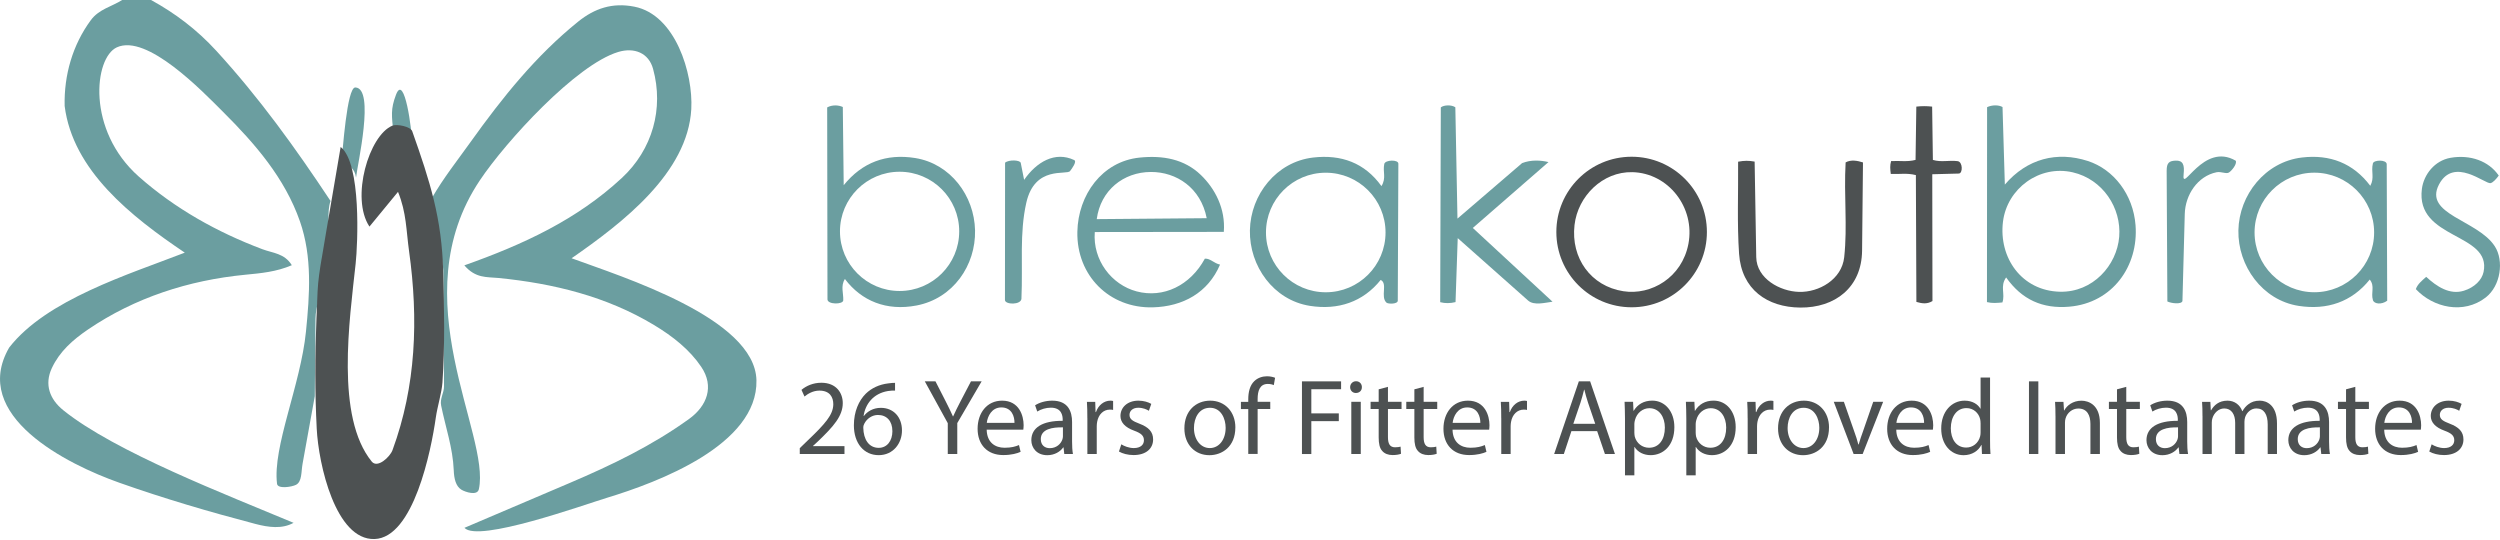
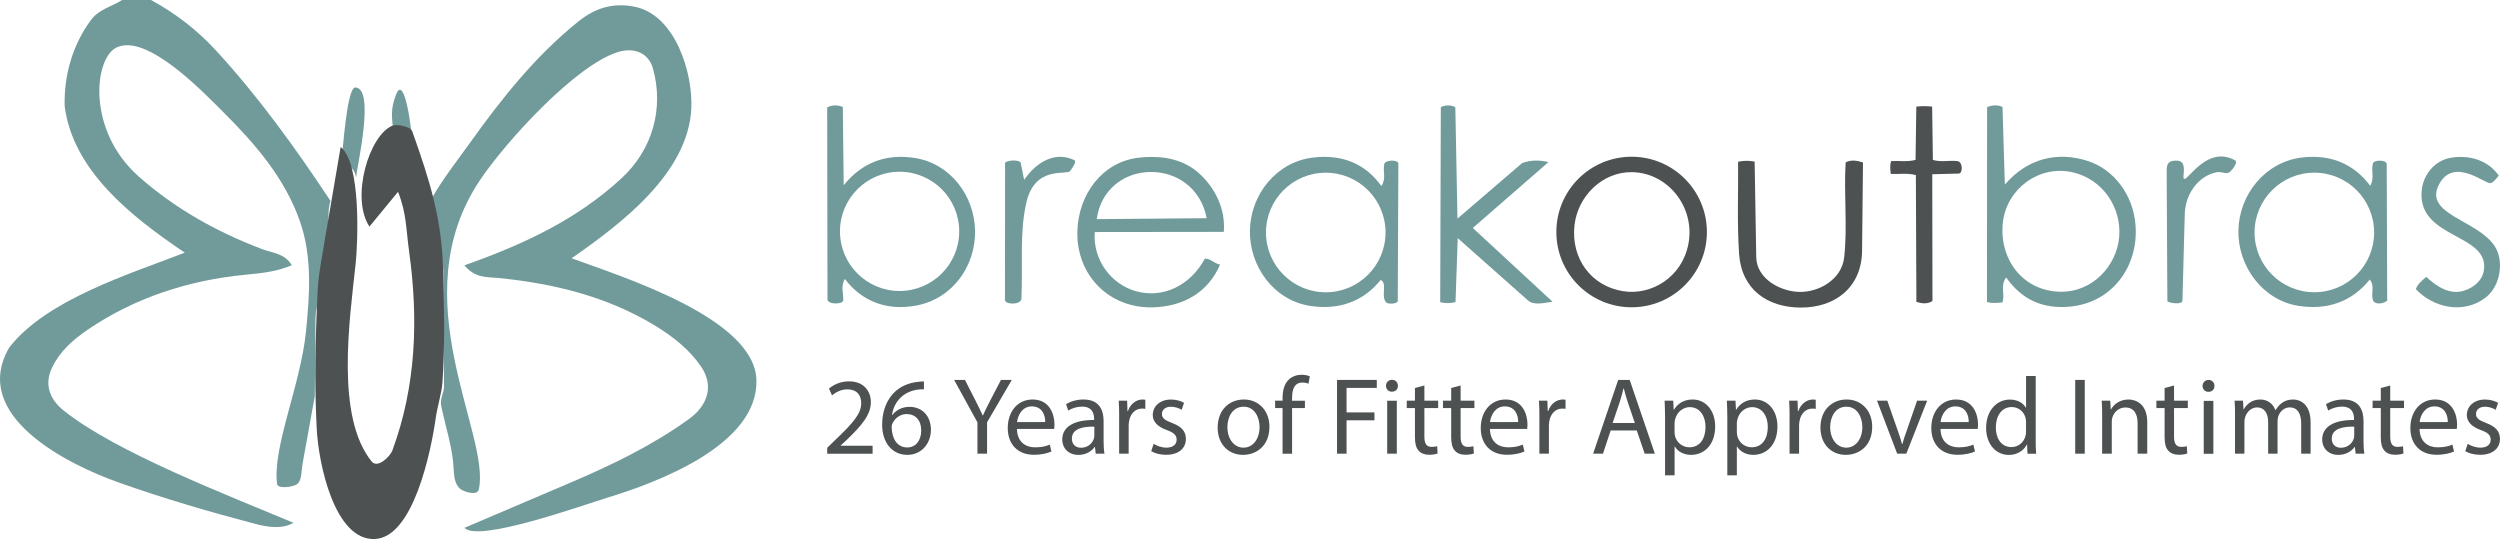
- <svg xmlns="http://www.w3.org/2000/svg" id="Layer_2" data-name="Layer 2" viewBox="0 0 776.16 167.36">
-   <defs>
-     <style>
-       .cls-1 {
-         fill: #6b9ea0;
-       }
- 
-       .cls-2 {
-         fill: #4D5152;
-       }
-     </style>
-   </defs>
-   <g id="Layer_1-2" data-name="Layer 1">
+ <svg xmlns="http://www.w3.org/2000/svg" viewBox="0 0 776.16 167.36" role="img" aria-label="Breakout Bras">
+   <g id="bb-logo">
    <g>
      <g>
-         <path class="cls-2" fill="#4D5152" d="M529.93,72.03c0,12.91-10.46,23.37-23.37,23.37s-23.37-10.46-23.37-23.37,10.46-23.37,23.37-23.37,23.37,10.46,23.37,23.37ZM524.19,75.73c2.15-11.27-6.2-22.02-17.41-22.28-9.27-.21-16.93,7.48-17.95,16.41-1.18,10.31,5.11,18.98,15.13,20.55,8.71,1.37,18.25-4.28,20.23-14.69Z" />
-         <path class="cls-2" fill="#4D5152" d="M572.99,50.43c1.64-.93,3.66-.56,5.4,0l-.28,27.4c-.12,11.43-8.41,17.76-19.22,17.66-10.2-.1-18.21-5.6-18.97-16.7-.64-9.35-.22-19.01-.3-28.59,2-.37,3.31-.35,5.13-.03l.5,29.66c.11,6.67,7.38,10.63,13.27,10.79,6.19.18,13.3-3.85,14.04-10.77,1.05-9.73-.14-18.99.44-29.42Z" />
-         <path class="cls-2" fill="#4D5152" d="M599.95,93.47c-1.71,1.04-3.28.75-4.98.26l-.16-39.37c-2.85-.72-5.09-.23-7.79-.36-.18-1.46-.31-2.61.1-3.99,2.84-.15,4.99.31,7.59-.37l.24-16.54c1.73-.19,3.17-.19,4.91,0l.23,16.55c2.63.79,4.97.04,7.68.38,1.63.21,1.65,3.82.37,3.85l-8.24.22.06,39.36Z" />
+         <path fill="#4D5152" d="M529.93,72.03c0,12.91-10.46,23.37-23.37,23.37s-23.37-10.46-23.37-23.37,10.46-23.37,23.37-23.37,23.37,10.46,23.37,23.37ZM524.19,75.73c2.15-11.27-6.2-22.02-17.41-22.28-9.27-.21-16.93,7.48-17.95,16.41-1.18,10.31,5.11,18.98,15.13,20.55,8.71,1.37,18.25-4.28,20.23-14.69Z" />
+         <path fill="#4D5152" d="M572.99,50.43c1.64-.93,3.66-.56,5.4,0l-.28,27.4c-.12,11.43-8.41,17.76-19.22,17.66-10.2-.1-18.21-5.6-18.97-16.7-.64-9.35-.22-19.01-.3-28.59,2-.37,3.31-.35,5.13-.03l.5,29.66c.11,6.67,7.38,10.63,13.27,10.79,6.19.18,13.3-3.85,14.04-10.77,1.05-9.73-.14-18.99.44-29.42Z" />
+         <path fill="#4D5152" d="M599.95,93.47c-1.71,1.04-3.28.75-4.98.26l-.16-39.37c-2.85-.72-5.09-.23-7.79-.36-.18-1.46-.31-2.61.1-3.99,2.84-.15,4.99.31,7.59-.37l.24-16.54c1.73-.19,3.17-.19,4.91,0l.23,16.55c2.63.79,4.97.04,7.68.38,1.63.21,1.65,3.82.37,3.85l-8.24.22.06,39.36Z" />
      </g>
      <g>
-         <path class="cls-1" d="M284.52,94.85c-9.29,1.78-17.05-1.4-22.21-8.23-1.4,2.2-.4,4.46-.51,6.63-.07,1.32-4.89,1.34-4.9-.31l-.09-59.59c1.55-.86,3.53-.75,4.85-.13l.28,24.28c5.74-7.11,13.23-9.87,22.18-8.44,10.96,1.75,18.37,11.7,18.6,22.48s-6.74,21.12-18.19,23.31ZM297.8,71.83c0-10.22-8.29-18.51-18.51-18.51s-18.51,8.29-18.51,18.51,8.29,18.51,18.51,18.51,18.51-8.29,18.51-18.51Z" />
-         <path class="cls-1" d="M374.07,80.3c1.63-.12,2.83,1.45,4.71,1.85-3.71,8.71-11.51,13.03-20.9,13.27-13.45.33-23.67-9.86-23.4-23.45.23-11.46,7.66-21.84,19.29-23.04,7.28-.75,13.93.45,19.07,5.41,4.35,4.2,7.68,10.41,7.11,17.65l-40.06.05c-.68,8.73,5.21,16.37,13,18.43,8.27,2.19,16.64-1.81,21.17-10.16ZM374.64,67.74c-1.84-9.44-9.39-14.38-17.34-14.35-8.52.03-15.62,5.71-16.8,14.64l34.14-.29Z" />
-         <path class="cls-1" d="M433.97,93.3c0,1.2-3.05,1.1-3.52.66-1.97-1.85.48-5.95-1.8-7.05-5.49,6.85-13.22,9.43-21.97,8.05-11.33-1.79-18.83-12.37-18.63-23.44.2-11.14,8.27-21.29,19.62-22.61,8.7-1.01,16,1.61,21.22,8.87,1.58-2.55.35-4.37.88-6.88.27-1.29,4.38-1.44,4.37-.07l-.18,42.48ZM430.16,72.18c0-10.25-8.31-18.56-18.56-18.56s-18.56,8.31-18.56,18.56,8.31,18.56,18.56,18.56,18.56-8.31,18.56-18.56Z" />
-         <path class="cls-1" d="M457.26,70.78l24.74,22.89c-2.38.32-5.77,1.24-7.57-.35l-21.86-19.39-.68,19.86c-1.68.41-3.2.42-4.76.03l.19-60.48c1.01-.8,3.37-.84,4.51-.03l.66,34.56,20.06-17.23c2.79-1.09,5.81-.9,8.2-.32l-23.48,20.44Z" />
-         <path class="cls-1" d="M317.13,92.69c-.09,2.06-5.13,1.93-5.13.44l.04-42.62c1.16-1,4.68-.86,4.87.08l1.04,5.25c3.85-5.56,9.58-8.95,15.53-6.16.96.45-.68,2.65-1.26,3.42-1.03,1.39-10.95-1.87-13.59,9.85-2.15,9.53-1.04,19.07-1.51,29.74Z" />
+         <path fill="#719B9A" d="M284.52,94.85c-9.29,1.78-17.05-1.4-22.21-8.23-1.4,2.2-.4,4.46-.51,6.63-.07,1.32-4.89,1.34-4.9-.31l-.09-59.59c1.55-.86,3.53-.75,4.85-.13l.28,24.28c5.74-7.11,13.23-9.87,22.18-8.44,10.96,1.75,18.37,11.7,18.6,22.48s-6.74,21.12-18.19,23.31ZM297.8,71.83c0-10.22-8.29-18.51-18.51-18.51s-18.51,8.29-18.51,18.51,8.29,18.51,18.51,18.51,18.51-8.29,18.51-18.51Z" />
+         <path fill="#719B9A" d="M374.07,80.3c1.63-.12,2.83,1.45,4.71,1.85-3.71,8.71-11.51,13.03-20.9,13.27-13.45.33-23.67-9.86-23.4-23.45.23-11.46,7.66-21.84,19.29-23.04,7.28-.75,13.93.45,19.07,5.41,4.35,4.2,7.68,10.41,7.11,17.65l-40.06.05c-.68,8.73,5.21,16.37,13,18.43,8.27,2.19,16.64-1.81,21.17-10.16ZM374.64,67.74c-1.84-9.44-9.39-14.38-17.34-14.35-8.52.03-15.62,5.71-16.8,14.64l34.14-.29Z" />
+         <path fill="#719B9A" d="M433.97,93.3c0,1.2-3.05,1.1-3.52.66-1.97-1.85.48-5.95-1.8-7.05-5.49,6.85-13.22,9.43-21.97,8.05-11.33-1.79-18.83-12.37-18.63-23.44.2-11.14,8.27-21.29,19.62-22.61,8.7-1.01,16,1.61,21.22,8.87,1.58-2.55.35-4.37.88-6.88.27-1.29,4.38-1.44,4.37-.07l-.18,42.48ZM430.16,72.18c0-10.25-8.31-18.56-18.56-18.56s-18.56,8.31-18.56,18.56,8.31,18.56,18.56,18.56,18.56-8.31,18.56-18.56Z" />
+         <path fill="#719B9A" d="M457.26,70.78l24.74,22.89c-2.38.32-5.77,1.24-7.57-.35l-21.86-19.39-.68,19.86c-1.68.41-3.2.42-4.76.03l.19-60.48c1.01-.8,3.37-.84,4.51-.03l.66,34.56,20.06-17.23c2.79-1.09,5.81-.9,8.2-.32l-23.48,20.44Z" />
+         <path fill="#719B9A" d="M317.13,92.69c-.09,2.06-5.13,1.93-5.13.44l.04-42.62c1.16-1,4.68-.86,4.87.08l1.04,5.25c3.85-5.56,9.58-8.95,15.53-6.16.96.45-.68,2.65-1.26,3.42-1.03,1.39-10.95-1.87-13.59,9.85-2.15,9.53-1.04,19.07-1.51,29.74Z" />
      </g>
      <g>
-         <path class="cls-1" d="M642.49,95.21c-8.35.73-14.78-2.17-19.66-9.08-1.98,2.82-.22,5.08-1.16,7.77-1.77.15-3.1.3-4.79-.11l.04-60.52c1.51-.72,3.58-.74,4.79-.04l.72,24.08c6.93-8.09,16.23-10.41,25.76-7.33,8.05,2.6,14.1,10.43,14.82,19.96.96,12.66-7.14,24.1-20.53,25.27ZM639.56,90.57c10.17.23,17.66-8.17,18.38-17.08s-5.1-17.84-14.43-19.99c-10.35-2.39-20.4,5.03-21.66,15.35-1.36,11.18,5.82,21.45,17.7,21.72Z" />
-         <path class="cls-1" d="M741.14,93.36c-1.75,1.3-4.06,1.04-4.43-.18-.71-2.33.69-4.3-.99-6.39-5.58,6.97-13.26,9.54-22.05,8.18-11.28-1.74-18.94-12.41-18.73-23.44s8.33-21.28,19.73-22.63c8.68-1.03,15.93,1.76,21.22,8.79,1.38-2.53.17-4.34.81-6.96.28-1.14,4.28-1.23,4.29.26l.15,42.36ZM737.08,72.17c0-10.25-8.31-18.56-18.56-18.56s-18.56,8.31-18.56,18.56,8.31,18.56,18.56,18.56,18.56-8.31,18.56-18.56Z" />
-         <path class="cls-1" d="M771.74,92.35c-6.9,5.34-16.3,3.19-21.71-2.59.55-1.53,1.74-2.5,3.22-3.81,3.22,2.97,7.26,5.69,11.7,4.31,3.31-1.03,5.59-3.34,6.11-5.83,2.56-12.26-21.2-9.95-19.15-25.79.57-4.41,3.92-8.78,8.91-9.65,6.09-1.05,11.84.97,14.95,5.52-.8,1.11-1.8,2.18-2.54,2.35-1.64.38-11.38-8.32-15.99.38-4.96,9.37,11.99,11,17.31,19.23,2.89,4.47,1.84,12.27-2.81,15.87Z" />
-         <path class="cls-1" d="M677.57,93.47c-.32,1.11-3.53.7-4.68.12l-.22-40.56c-.01-2.56.84-3.06,2.73-3.16,2.4-.13,2.84,1.39,2.54,4.17-.71,6.43,6.05-10.1,16.18-4.14.47,1.09-1.36,3.2-2.12,3.66-.87.53-2.4-.38-3.85-.08-5.88,1.22-9.71,7-9.86,12.97l-.72,27.02Z" />
+         <path fill="#719B9A" d="M642.49,95.21c-8.35.73-14.78-2.17-19.66-9.08-1.98,2.82-.22,5.08-1.16,7.77-1.77.15-3.1.3-4.79-.11l.04-60.52c1.51-.72,3.58-.74,4.79-.04l.72,24.08c6.93-8.09,16.23-10.41,25.76-7.33,8.05,2.6,14.1,10.43,14.82,19.96.96,12.66-7.14,24.1-20.53,25.27ZM639.56,90.57c10.17.23,17.66-8.17,18.38-17.08.74-9.04-5.1-17.84-14.43-19.99-10.35-2.39-20.4,5.03-21.66,15.35-1.36,11.18,5.82,21.45,17.7,21.72Z" />
+         <path fill="#719B9A" d="M741.14,93.36c-1.75,1.3-4.06,1.04-4.43-.18-.71-2.33.69-4.3-.99-6.39-5.58,6.97-13.26,9.54-22.05,8.18-11.28-1.74-18.94-12.41-18.73-23.44.22-11.13,8.33-21.28,19.73-22.63,8.68-1.03,15.93,1.76,21.22,8.79,1.38-2.53.17-4.34.81-6.96.28-1.14,4.28-1.23,4.29.26l.15,42.36ZM737.08,72.17c0-10.25-8.31-18.56-18.56-18.56s-18.56,8.31-18.56,18.56,8.31,18.56,18.56,18.56,18.56-8.31,18.56-18.56Z" />
+         <path fill="#719B9A" d="M771.74,92.35c-6.9,5.34-16.3,3.19-21.71-2.59.55-1.53,1.74-2.5,3.22-3.81,3.22,2.97,7.26,5.69,11.7,4.31,3.31-1.03,5.59-3.34,6.11-5.83,2.56-12.26-21.2-9.95-19.15-25.79.57-4.41,3.92-8.78,8.91-9.65,6.09-1.05,11.84.97,14.95,5.52-.8,1.11-1.8,2.18-2.54,2.35-1.64.38-11.38-8.32-15.99.38-4.96,9.37,11.99,11,17.31,19.23,2.89,4.47,1.84,12.27-2.81,15.87Z" />
+         <path fill="#719B9A" d="M677.57,93.47c-.32,1.11-3.53.7-4.68.12l-.22-40.56c-.01-2.56.84-3.06,2.73-3.16,2.4-.13,2.84,1.39,2.54,4.17-.71,6.43,6.05-10.1,16.18-4.14.47,1.09-1.36,3.2-2.12,3.66-.87.53-2.4-.38-3.85-.08-5.88,1.22-9.71,7-9.86,12.97l-.72,27.02Z" />
      </g>
      <g>
-         <path class="cls-1" d="M46.9,0c7.49,4.13,14.17,9.13,20.28,15.8,13.3,14.53,24.46,30.03,35.44,46.59-1.25,3.67-.08,7.62-1,11.36-1.12,4.58-1.98,8.51-1.86,13.29.1,3.99-1.78,7.91-1.81,11.94l-.22,24.02-3.79,20.97c-.46,2.53-.14,5.58-2.05,6.55-1.33.68-5.67,1.35-5.88-.31-1.43-11.42,7.33-30.72,8.98-47.25,1.16-11.55,1.98-23.21-1.87-34.24-4.71-13.49-13.93-24.08-23.89-34.01-6.53-6.52-23.6-24.27-32.94-20.02-7.1,3.23-9.5,25.73,6.84,40.17,11.23,9.91,24.23,17.19,38.3,22.5,3.3,1.25,6.88,1.25,9.17,4.98-4.82,2.06-9.51,2.48-14.49,2.96-17.56,1.71-34.23,7.11-48.75,16.97-4.8,3.26-8.84,6.86-11.25,11.98s-.67,9.72,3.55,13.12c16.04,12.94,50.91,26.31,71.48,34.95-3.58,1.98-7.74,1.42-11.89.33-14.34-3.76-28.21-7.84-42.17-12.77-16.17-5.7-46.46-20.79-34.24-41.96,11.55-14.9,37.19-22.75,54.53-29.48-16.75-11.28-34.77-25.53-37.3-45.54-.22-9.6,2.48-18.97,8.12-26.63,2.55-3.47,6.55-4.22,9.73-6.27h9Z" />
-         <path class="cls-1" d="M144.17,82.38c18.24-6.46,34.89-14.14,48.88-27.12,9.54-8.85,13.09-21.56,9.7-33.89-1.35-4.93-5.83-6.75-10.83-5.23-13.11,3.98-34.85,27.76-42.94,39.84-24.5,36.56,3.43,78.91-.31,95.9-.47,2.14-4.19.89-5.41.16-1.77-1.08-2.29-3.45-2.39-6.06-.28-6.93-2.54-13.33-3.91-20.05-.45-2.19.9-3.93.89-6l-.19-35.84c-.01-1.99-3.6-22.55-3.51-22.71,3.54-6.14,7.78-11.47,11.95-17.3,9.85-13.77,20.25-26.77,33.39-37.36,5.13-4.13,10.64-5.99,17.45-4.65,12.78,2.5,18.29,20.75,17.68,31.8-1.1,19.76-21.19,35.24-37.16,46.31,15.62,5.75,56.93,18.58,57.39,37.86.47,20.12-30.71,31.73-46.29,36.47-7.39,2.25-40.15,14.03-44.37,9.36l32.74-13.95c13.09-5.58,25.53-11.58,37-19.85,5.58-4.03,7.9-10.08,3.78-16.18-3.62-5.37-8.9-9.52-14.67-12.99-14.75-8.88-31.24-12.91-48.33-14.6-3.57-.35-7.04.17-10.54-3.91Z" />
-         <path class="cls-1" d="M110.53,55.11c-.39-2.93-2.22-3.92-4.53-4.59.38-3.22,1.68-23.47,4.32-23.37,6.18.24.61,24.12.22,27.96Z" />
-         <path class="cls-1" d="M127.86,43.92c-1.85-1.07-3.18-2.1-5.67-2.32-.61-5.76-.95-7.67.75-12.18,2.64-6.98,5.05,11.58,4.91,14.5Z" />
-         <path class="cls-2" fill="#4D5152" d="M99.88,80.21l1.41-8.37,4.47-26.22c6.46,5.12,5.32,30.14,4.65,36.29-1.91,17.68-6.27,47.56,5.01,61.4,1.78,2.18,5.67-1.46,6.44-3.56,7.33-19.93,8.08-40.69,5.14-61.77-.9-6.42-.79-11.95-3.43-18.42l-8.87,10.79c-5.91-8.92-.14-28.37,7.13-31.34,1.38-.56,5.63.26,6.15,1.73,5.56,15.69,9.19,27.06,9.62,43.59.31,11.61.55,22.78-.24,34.48-.21,3.07-1.58,7.47-2.06,10.85-1.45,10.29-6.93,37.32-19.03,37.69s-17.39-23.24-17.94-34.28c-.57-11.32-.56-22.61-.09-34.03l.36-8.59c.14-3.27.71-6.94,1.27-10.24Z" />
+         <path fill="#719B9A" d="M46.9,0c7.49,4.13,14.17,9.13,20.28,15.8,13.3,14.53,24.46,30.03,35.44,46.59-1.25,3.67-.08,7.62-1,11.36-1.12,4.58-1.98,8.51-1.86,13.29.1,3.99-1.78,7.91-1.81,11.94l-.22,24.02-3.79,20.97c-.46,2.53-.14,5.58-2.05,6.55-1.33.68-5.67,1.35-5.88-.31-1.43-11.42,7.33-30.72,8.98-47.25,1.16-11.55,1.98-23.21-1.87-34.24-4.71-13.49-13.93-24.08-23.89-34.01-6.53-6.52-23.6-24.27-32.94-20.02-7.1,3.23-9.5,25.73,6.84,40.17,11.23,9.91,24.23,17.19,38.3,22.5,3.3,1.25,6.88,1.25,9.17,4.98-4.82,2.06-9.51,2.48-14.49,2.96-17.56,1.71-34.23,7.11-48.75,16.97-4.8,3.26-8.84,6.86-11.25,11.98s-.67,9.72,3.55,13.12c16.04,12.94,50.91,26.31,71.48,34.95-3.58,1.98-7.74,1.42-11.89.33-14.34-3.76-28.21-7.84-42.17-12.77-16.17-5.7-46.46-20.79-34.24-41.96,11.55-14.9,37.19-22.75,54.53-29.48-16.75-11.28-34.77-25.53-37.3-45.54-.22-9.6,2.48-18.97,8.12-26.63,2.55-3.47,6.55-4.22,9.73-6.27h9Z" />
+         <path fill="#719B9A" d="M144.17,82.38c18.24-6.46,34.89-14.14,48.88-27.12,9.54-8.85,13.09-21.56,9.7-33.89-1.35-4.93-5.83-6.75-10.83-5.23-13.11,3.98-34.85,27.76-42.94,39.84-24.5,36.56,3.43,78.91-.31,95.9-.47,2.14-4.19.89-5.41.16-1.77-1.08-2.29-3.45-2.39-6.06-.28-6.93-2.54-13.33-3.91-20.05-.45-2.19.9-3.93.89-6l-.19-35.84c-.01-1.99-3.6-22.55-3.51-22.71,3.54-6.14,7.78-11.47,11.95-17.3,9.85-13.77,20.25-26.77,33.39-37.36,5.13-4.13,10.64-5.99,17.45-4.65,12.78,2.5,18.29,20.75,17.68,31.8-1.1,19.76-21.19,35.24-37.16,46.31,15.62,5.75,56.93,18.58,57.39,37.86.47,20.12-30.71,31.73-46.29,36.47-7.39,2.25-40.15,14.03-44.37,9.36l32.74-13.95c13.09-5.58,25.53-11.58,37-19.85,5.58-4.03,7.9-10.08,3.78-16.18-3.62-5.37-8.9-9.52-14.67-12.99-14.75-8.88-31.24-12.91-48.33-14.6-3.57-.35-7.04.17-10.54-3.91Z" />
+         <path fill="#719B9A" d="M110.53,55.11c-.39-2.93-2.22-3.92-4.53-4.59.38-3.22,1.68-23.47,4.32-23.37,6.18.24.61,24.12.22,27.96Z" />
+         <path fill="#719B9A" d="M127.86,43.92c-1.85-1.07-3.18-2.1-5.67-2.32-.61-5.76-.95-7.67.75-12.18,2.64-6.98,5.05,11.58,4.91,14.5Z" />
+         <path fill="#4D5152" d="M99.88,80.21l1.41-8.37,4.47-26.22c6.46,5.12,5.32,30.14,4.65,36.29-1.91,17.68-6.27,47.56,5.01,61.4,1.78,2.18,5.67-1.46,6.44-3.56,7.33-19.93,8.08-40.69,5.14-61.77-.9-6.42-.79-11.95-3.43-18.42l-8.87,10.79c-5.91-8.92-.14-28.37,7.13-31.34,1.38-.56,5.63.26,6.15,1.73,5.56,15.69,9.19,27.06,9.62,43.59.31,11.61.55,22.78-.24,34.48-.21,3.07-1.58,7.47-2.06,10.85-1.45,10.29-6.93,37.32-19.03,37.69-12.37.38-17.39-23.24-17.94-34.28-.57-11.32-.56-22.61-.09-34.03l.36-8.59c.14-3.27.71-6.94,1.27-10.24Z" />
      </g>
      <g>
-         <path class="cls-2" fill="#4D5152" d="M248.3,140.95v-1.81l2.31-2.24c5.55-5.29,8.06-8.1,8.1-11.38,0-2.21-1.07-4.25-4.32-4.25-1.97,0-3.61,1-4.62,1.84l-.94-2.07c1.51-1.27,3.65-2.21,6.16-2.21,4.69,0,6.66,3.21,6.66,6.32,0,4.02-2.91,7.26-7.5,11.68l-1.74,1.61v.07h9.77v2.44h-13.89Z" />
-         <path class="cls-2" fill="#4D5152" d="M277.89,121.27c-.6-.03-1.37,0-2.21.13-4.62.77-7.06,4.15-7.56,7.73h.1c1.04-1.37,2.84-2.51,5.25-2.51,3.85,0,6.56,2.78,6.56,7.03,0,3.98-2.71,7.66-7.23,7.66s-7.7-3.61-7.7-9.27c0-4.28,1.54-7.66,3.68-9.8,1.81-1.77,4.22-2.88,6.96-3.21.87-.13,1.61-.17,2.14-.17v2.41ZM277.05,133.82c0-3.11-1.77-4.99-4.48-4.99-1.77,0-3.41,1.1-4.22,2.68-.2.33-.33.77-.33,1.31.07,3.58,1.71,6.22,4.79,6.22,2.54,0,4.25-2.11,4.25-5.22Z" />
-         <path class="cls-2" fill="#4D5152" d="M294.25,140.95v-9.57l-7.13-12.98h3.31l3.18,6.22c.87,1.71,1.54,3.08,2.24,4.65h.07c.64-1.47,1.41-2.94,2.28-4.65l3.25-6.22h3.31l-7.56,12.95v9.6h-2.94Z" />
-         <path class="cls-2" fill="#4D5152" d="M306.33,133.39c.07,3.98,2.61,5.62,5.55,5.62,2.11,0,3.38-.37,4.48-.84l.5,2.11c-1.04.47-2.81,1-5.39,1-4.99,0-7.96-3.28-7.96-8.16s2.88-8.73,7.6-8.73c5.29,0,6.69,4.65,6.69,7.63,0,.6-.07,1.07-.1,1.37h-11.38ZM314.96,131.28c.03-1.87-.77-4.79-4.08-4.79-2.98,0-4.28,2.74-4.52,4.79h8.6Z" />
-         <path class="cls-2" fill="#4D5152" d="M330.42,140.95l-.23-2.04h-.1c-.9,1.27-2.64,2.41-4.95,2.41-3.28,0-4.95-2.31-4.95-4.65,0-3.92,3.48-6.06,9.74-6.02v-.33c0-1.34-.37-3.75-3.68-3.75-1.51,0-3.08.47-4.22,1.2l-.67-1.94c1.34-.87,3.28-1.44,5.32-1.44,4.95,0,6.16,3.38,6.16,6.63v6.06c0,1.41.07,2.78.27,3.88h-2.68ZM329.99,132.68c-3.21-.07-6.86.5-6.86,3.65,0,1.91,1.27,2.81,2.78,2.81,2.11,0,3.45-1.34,3.92-2.71.1-.3.17-.64.17-.94v-2.81Z" />
-         <path class="cls-2" fill="#4D5152" d="M337.58,129.81c0-1.91-.03-3.55-.13-5.05h2.58l.1,3.18h.13c.74-2.17,2.51-3.55,4.48-3.55.33,0,.57.03.84.1v2.78c-.3-.07-.6-.1-1-.1-2.07,0-3.55,1.57-3.95,3.78-.07.4-.13.87-.13,1.37v8.63h-2.91v-11.14Z" />
-         <path class="cls-2" fill="#4D5152" d="M348.12,137.94c.87.57,2.41,1.17,3.88,1.17,2.14,0,3.15-1.07,3.15-2.41,0-1.41-.84-2.18-3.01-2.98-2.91-1.04-4.28-2.64-4.28-4.58,0-2.61,2.11-4.75,5.59-4.75,1.64,0,3.08.47,3.98,1l-.74,2.14c-.64-.4-1.81-.94-3.31-.94-1.74,0-2.71,1-2.71,2.21,0,1.34.97,1.94,3.08,2.74,2.81,1.07,4.25,2.48,4.25,4.89,0,2.84-2.21,4.85-6.06,4.85-1.77,0-3.41-.44-4.55-1.1l.74-2.24Z" />
-         <path class="cls-2" fill="#4D5152" d="M383.53,132.72c0,5.99-4.15,8.6-8.06,8.6-4.38,0-7.76-3.21-7.76-8.33,0-5.42,3.55-8.6,8.03-8.6s7.8,3.38,7.8,8.33ZM370.68,132.89c0,3.55,2.04,6.22,4.92,6.22s4.92-2.64,4.92-6.29c0-2.74-1.37-6.22-4.85-6.22s-4.99,3.21-4.99,6.29Z" />
-         <path class="cls-2" fill="#4D5152" d="M387.54,140.95v-13.95h-2.28v-2.24h2.28v-.77c0-2.28.5-4.35,1.87-5.66,1.1-1.07,2.58-1.51,3.95-1.51,1.04,0,1.94.23,2.51.47l-.4,2.28c-.43-.2-1.04-.37-1.87-.37-2.51,0-3.15,2.21-3.15,4.68v.87h3.92v2.24h-3.92v13.95h-2.91Z" />
-         <path class="cls-2" fill="#4D5152" d="M404.21,118.4h12.15v2.44h-9.24v7.5h8.53v2.41h-8.53v10.21h-2.91v-22.55Z" />
-         <path class="cls-2" fill="#4D5152" d="M422.81,120.2c.03,1-.7,1.81-1.87,1.81-1.04,0-1.77-.8-1.77-1.81s.77-1.84,1.84-1.84,1.81.8,1.81,1.84ZM419.53,140.95v-16.2h2.94v16.2h-2.94Z" />
-         <path class="cls-2" fill="#4D5152" d="M430.91,120.1v4.65h4.22v2.24h-4.22v8.73c0,2.01.57,3.15,2.21,3.15.77,0,1.34-.1,1.71-.2l.13,2.21c-.57.23-1.47.4-2.61.4-1.37,0-2.48-.44-3.18-1.24-.84-.87-1.14-2.31-1.14-4.22v-8.83h-2.51v-2.24h2.51v-3.88l2.88-.77Z" />
-         <path class="cls-2" fill="#4D5152" d="M441.99,120.1v4.65h4.22v2.24h-4.22v8.73c0,2.01.57,3.15,2.21,3.15.77,0,1.34-.1,1.71-.2l.13,2.21c-.57.23-1.47.4-2.61.4-1.37,0-2.48-.44-3.18-1.24-.84-.87-1.14-2.31-1.14-4.22v-8.83h-2.51v-2.24h2.51v-3.88l2.88-.77Z" />
-         <path class="cls-2" fill="#4D5152" d="M450.96,133.39c.07,3.98,2.61,5.62,5.55,5.62,2.11,0,3.38-.37,4.48-.84l.5,2.11c-1.04.47-2.81,1-5.39,1-4.99,0-7.96-3.28-7.96-8.16s2.88-8.73,7.6-8.73c5.29,0,6.69,4.65,6.69,7.63,0,.6-.07,1.07-.1,1.37h-11.38ZM459.59,131.28c.03-1.87-.77-4.79-4.08-4.79-2.98,0-4.28,2.74-4.52,4.79h8.6Z" />
-         <path class="cls-2" fill="#4D5152" d="M466.08,129.81c0-1.91-.03-3.55-.13-5.05h2.58l.1,3.18h.13c.74-2.17,2.51-3.55,4.48-3.55.33,0,.57.03.84.1v2.78c-.3-.07-.6-.1-1-.1-2.07,0-3.55,1.57-3.95,3.78-.07.4-.13.87-.13,1.37v8.63h-2.91v-11.14Z" />
-         <path class="cls-2" fill="#4D5152" d="M487.86,133.86l-2.34,7.09h-3.01l7.66-22.55h3.51l7.7,22.55h-3.11l-2.41-7.09h-8ZM495.26,131.58l-2.21-6.49c-.5-1.47-.84-2.81-1.17-4.12h-.07c-.33,1.34-.7,2.71-1.14,4.08l-2.21,6.52h6.79Z" />
-         <path class="cls-2" fill="#4D5152" d="M504.5,130.04c0-2.07-.07-3.75-.13-5.29h2.64l.13,2.78h.07c1.2-1.97,3.11-3.15,5.76-3.15,3.92,0,6.86,3.31,6.86,8.23,0,5.82-3.55,8.7-7.36,8.7-2.14,0-4.02-.94-4.99-2.54h-.07v8.8h-2.91v-17.53ZM507.41,134.36c0,.44.07.84.13,1.2.54,2.04,2.31,3.45,4.42,3.45,3.11,0,4.92-2.54,4.92-6.26,0-3.25-1.71-6.02-4.82-6.02-2.01,0-3.88,1.44-4.45,3.65-.1.37-.2.8-.2,1.2v2.78Z" />
-         <path class="cls-2" fill="#4D5152" d="M523.54,130.04c0-2.07-.07-3.75-.13-5.29h2.64l.13,2.78h.07c1.2-1.97,3.11-3.15,5.76-3.15,3.92,0,6.86,3.31,6.86,8.23,0,5.82-3.55,8.7-7.36,8.7-2.14,0-4.02-.94-4.99-2.54h-.07v8.8h-2.91v-17.53ZM526.45,134.36c0,.44.07.84.13,1.2.54,2.04,2.31,3.45,4.42,3.45,3.11,0,4.92-2.54,4.92-6.26,0-3.25-1.71-6.02-4.82-6.02-2.01,0-3.88,1.44-4.45,3.65-.1.37-.2.8-.2,1.2v2.78Z" />
-         <path class="cls-2" fill="#4D5152" d="M542.58,129.81c0-1.91-.03-3.55-.13-5.05h2.58l.1,3.18h.13c.74-2.17,2.51-3.55,4.48-3.55.33,0,.57.03.84.1v2.78c-.3-.07-.6-.1-1-.1-2.07,0-3.55,1.57-3.95,3.78-.07.4-.13.87-.13,1.37v8.63h-2.91v-11.14Z" />
-         <path class="cls-2" fill="#4D5152" d="M567.84,132.72c0,5.99-4.15,8.6-8.06,8.6-4.38,0-7.76-3.21-7.76-8.33,0-5.42,3.55-8.6,8.03-8.6s7.8,3.38,7.8,8.33ZM554.99,132.89c0,3.55,2.04,6.22,4.92,6.22s4.92-2.64,4.92-6.29c0-2.74-1.37-6.22-4.85-6.22s-4.99,3.21-4.99,6.29Z" />
-         <path class="cls-2" fill="#4D5152" d="M572.46,124.75l3.18,9.1c.54,1.47.97,2.81,1.31,4.15h.1c.37-1.34.84-2.68,1.37-4.15l3.15-9.1h3.08l-6.36,16.2h-2.81l-6.16-16.2h3.15Z" />
-         <path class="cls-2" fill="#4D5152" d="M588.72,133.39c.07,3.98,2.61,5.62,5.55,5.62,2.11,0,3.38-.37,4.48-.84l.5,2.11c-1.04.47-2.81,1-5.39,1-4.99,0-7.96-3.28-7.96-8.16s2.88-8.73,7.6-8.73c5.29,0,6.69,4.65,6.69,7.63,0,.6-.07,1.07-.1,1.37h-11.38ZM597.36,131.28c.03-1.87-.77-4.79-4.08-4.79-2.98,0-4.28,2.74-4.52,4.79h8.6Z" />
-         <path class="cls-2" fill="#4D5152" d="M617.84,117.19v19.58c0,1.44.03,3.08.13,4.18h-2.64l-.13-2.81h-.07c-.9,1.81-2.88,3.18-5.52,3.18-3.92,0-6.93-3.31-6.93-8.23-.03-5.39,3.31-8.7,7.26-8.7,2.48,0,4.15,1.17,4.89,2.48h.07v-9.67h2.94ZM614.89,131.35c0-.37-.03-.87-.13-1.24-.44-1.87-2.04-3.41-4.25-3.41-3.04,0-4.85,2.68-4.85,6.26,0,3.28,1.61,5.99,4.79,5.99,1.97,0,3.78-1.31,4.32-3.51.1-.4.13-.8.13-1.27v-2.81Z" />
-         <path class="cls-2" fill="#4D5152" d="M632.83,118.4v22.55h-2.91v-22.55h2.91Z" />
-         <path class="cls-2" fill="#4D5152" d="M638.15,129.14c0-1.67-.03-3.04-.13-4.38h2.61l.17,2.68h.07c.8-1.54,2.68-3.04,5.35-3.04,2.24,0,5.72,1.34,5.72,6.89v9.67h-2.94v-9.34c0-2.61-.97-4.79-3.75-4.79-1.94,0-3.45,1.37-3.95,3.01-.13.37-.2.87-.2,1.37v9.74h-2.94v-11.81Z" />
-         <path class="cls-2" fill="#4D5152" d="M660.13,120.1v4.65h4.22v2.24h-4.22v8.73c0,2.01.57,3.15,2.21,3.15.77,0,1.34-.1,1.71-.2l.13,2.21c-.57.23-1.47.4-2.61.4-1.37,0-2.48-.44-3.18-1.24-.84-.87-1.14-2.31-1.14-4.22v-8.83h-2.51v-2.24h2.51v-3.88l2.88-.77Z" />
-         <path class="cls-2" fill="#4D5152" d="M676.63,140.95l-.23-2.04h-.1c-.9,1.27-2.64,2.41-4.95,2.41-3.28,0-4.95-2.31-4.95-4.65,0-3.92,3.48-6.06,9.74-6.02v-.33c0-1.34-.37-3.75-3.68-3.75-1.51,0-3.08.47-4.22,1.2l-.67-1.94c1.34-.87,3.28-1.44,5.32-1.44,4.95,0,6.16,3.38,6.16,6.63v6.06c0,1.41.07,2.78.27,3.88h-2.68ZM676.19,132.68c-3.21-.07-6.86.5-6.86,3.65,0,1.91,1.27,2.81,2.78,2.81,2.11,0,3.45-1.34,3.92-2.71.1-.3.17-.64.17-.94v-2.81Z" />
-         <path class="cls-2" fill="#4D5152" d="M683.79,129.14c0-1.67-.03-3.04-.13-4.38h2.58l.13,2.61h.1c.9-1.54,2.41-2.98,5.09-2.98,2.21,0,3.88,1.34,4.58,3.25h.07c.5-.9,1.14-1.61,1.81-2.11.97-.74,2.04-1.14,3.58-1.14,2.14,0,5.32,1.41,5.32,7.03v9.54h-2.88v-9.17c0-3.11-1.14-4.99-3.51-4.99-1.67,0-2.98,1.24-3.48,2.68-.13.4-.23.94-.23,1.47v10.01h-2.88v-9.7c0-2.58-1.14-4.45-3.38-4.45-1.84,0-3.18,1.47-3.65,2.94-.17.44-.23.94-.23,1.44v9.77h-2.88v-11.81Z" />
-         <path class="cls-2" fill="#4D5152" d="M720.67,140.95l-.23-2.04h-.1c-.9,1.27-2.64,2.41-4.95,2.41-3.28,0-4.95-2.31-4.95-4.65,0-3.92,3.48-6.06,9.74-6.02v-.33c0-1.34-.37-3.75-3.68-3.75-1.51,0-3.08.47-4.22,1.2l-.67-1.94c1.34-.87,3.28-1.44,5.32-1.44,4.95,0,6.16,3.38,6.16,6.63v6.06c0,1.41.07,2.78.27,3.88h-2.68ZM720.23,132.68c-3.21-.07-6.86.5-6.86,3.65,0,1.91,1.27,2.81,2.78,2.81,2.11,0,3.45-1.34,3.92-2.71.1-.3.17-.64.17-.94v-2.81Z" />
-         <path class="cls-2" fill="#4D5152" d="M731.24,120.1v4.65h4.22v2.24h-4.22v8.73c0,2.01.57,3.15,2.21,3.15.77,0,1.34-.1,1.71-.2l.13,2.21c-.57.23-1.47.4-2.61.4-1.37,0-2.48-.44-3.18-1.24-.84-.87-1.14-2.31-1.14-4.22v-8.83h-2.51v-2.24h2.51v-3.88l2.88-.77Z" />
-         <path class="cls-2" fill="#4D5152" d="M740.21,133.39c.07,3.98,2.61,5.62,5.55,5.62,2.11,0,3.38-.37,4.48-.84l.5,2.11c-1.04.47-2.81,1-5.39,1-4.99,0-7.96-3.28-7.96-8.16s2.88-8.73,7.6-8.73c5.29,0,6.69,4.65,6.69,7.63,0,.6-.07,1.07-.1,1.37h-11.38ZM748.84,131.28c.03-1.87-.77-4.79-4.08-4.79-2.98,0-4.28,2.74-4.52,4.79h8.6Z" />
-         <path class="cls-2" fill="#4D5152" d="M754.93,137.94c.87.57,2.41,1.17,3.88,1.17,2.14,0,3.15-1.07,3.15-2.41,0-1.41-.84-2.18-3.01-2.98-2.91-1.04-4.28-2.64-4.28-4.58,0-2.61,2.11-4.75,5.59-4.75,1.64,0,3.08.47,3.98,1l-.74,2.14c-.64-.4-1.81-.94-3.31-.94-1.74,0-2.71,1-2.71,2.21,0,1.34.97,1.94,3.08,2.74,2.81,1.07,4.25,2.48,4.25,4.89,0,2.84-2.21,4.85-6.06,4.85-1.77,0-3.41-.44-4.55-1.1l.74-2.24Z" />
+         <path fill="#4D5152" d="M256.82,140.85v-1.83l2.34-2.28c5.64-5.37,8.19-8.22,8.22-11.55,0-2.24-1.09-4.31-4.38-4.31-2,0-3.67,1.02-4.69,1.87l-.95-2.11c1.53-1.29,3.7-2.24,6.25-2.24,4.76,0,6.76,3.26,6.76,6.42,0,4.08-2.96,7.37-7.61,11.86l-1.77,1.63v.07h9.92v2.48h-14.1Z" />
+         <path fill="#4D5152" d="M286.85,120.87c-.61-.03-1.39,0-2.24.14-4.69.78-7.17,4.21-7.68,7.85h.1c1.05-1.39,2.89-2.55,5.33-2.55,3.91,0,6.66,2.82,6.66,7.13,0,4.04-2.75,7.78-7.34,7.78s-7.81-3.67-7.81-9.41c0-4.35,1.56-7.78,3.74-9.96,1.83-1.8,4.28-2.92,7.07-3.26.88-.14,1.63-.17,2.17-.17v2.45ZM286,133.61c0-3.16-1.8-5.06-4.55-5.06-1.8,0-3.47,1.12-4.28,2.72-.2.34-.34.78-.34,1.33.07,3.64,1.73,6.32,4.86,6.32,2.58,0,4.32-2.14,4.32-5.3Z" />
+         <path fill="#4D5152" d="M303.46,140.85v-9.72l-7.24-13.18h3.36l3.23,6.32c.88,1.73,1.56,3.13,2.28,4.72h.07c.65-1.5,1.43-2.99,2.31-4.72l3.3-6.32h3.36l-7.68,13.15v9.75h-2.99Z" />
+         <path fill="#4D5152" d="M315.73,133.17c.07,4.04,2.65,5.71,5.64,5.71,2.14,0,3.43-.37,4.55-.85l.51,2.14c-1.05.48-2.85,1.02-5.47,1.02-5.06,0-8.09-3.33-8.09-8.29s2.92-8.87,7.71-8.87c5.37,0,6.8,4.72,6.8,7.75,0,.61-.07,1.09-.1,1.39h-11.55ZM324.5,131.03c.03-1.9-.78-4.86-4.15-4.86-3.02,0-4.35,2.79-4.59,4.86h8.73Z" />
+         <path fill="#4D5152" d="M340.19,140.85l-.24-2.07h-.1c-.92,1.29-2.68,2.45-5.03,2.45-3.33,0-5.03-2.34-5.03-4.72,0-3.98,3.53-6.15,9.89-6.12v-.34c0-1.36-.37-3.81-3.74-3.81-1.53,0-3.13.48-4.28,1.22l-.68-1.97c1.36-.88,3.33-1.46,5.4-1.46,5.03,0,6.25,3.43,6.25,6.73v6.15c0,1.43.07,2.82.27,3.94h-2.72ZM339.75,132.46c-3.26-.07-6.97.51-6.97,3.7,0,1.94,1.29,2.85,2.82,2.85,2.14,0,3.5-1.36,3.98-2.75.1-.31.17-.65.17-.95v-2.85Z" />
+         <path fill="#4D5152" d="M347.46,129.53c0-1.94-.03-3.6-.14-5.13h2.62l.1,3.23h.14c.75-2.21,2.55-3.6,4.55-3.6.34,0,.58.03.85.1v2.82c-.31-.07-.61-.1-1.02-.1-2.11,0-3.6,1.6-4.01,3.84-.07.41-.14.88-.14,1.39v8.77h-2.96v-11.31Z" />
+         <path fill="#4D5152" d="M358.17,137.79c.88.58,2.45,1.19,3.94,1.19,2.17,0,3.19-1.09,3.19-2.45,0-1.43-.85-2.21-3.06-3.02-2.96-1.05-4.35-2.68-4.35-4.65,0-2.65,2.14-4.82,5.67-4.82,1.66,0,3.13.48,4.04,1.02l-.75,2.17c-.65-.41-1.83-.95-3.36-.95-1.77,0-2.75,1.02-2.75,2.24,0,1.36.99,1.97,3.13,2.79,2.85,1.09,4.31,2.51,4.31,4.96,0,2.89-2.24,4.93-6.15,4.93-1.8,0-3.47-.44-4.62-1.12l.75-2.28Z" />
+         <path fill="#4D5152" d="M394.11,132.49c0,6.08-4.21,8.73-8.19,8.73-4.45,0-7.88-3.26-7.88-8.46,0-5.5,3.6-8.73,8.15-8.73s7.92,3.43,7.92,8.46ZM381.07,132.66c0,3.6,2.07,6.32,4.99,6.32s4.99-2.68,4.99-6.39c0-2.79-1.39-6.32-4.93-6.32s-5.06,3.26-5.06,6.39Z" />
+         <path fill="#4D5152" d="M398.19,140.85v-14.17h-2.31v-2.28h2.31v-.78c0-2.31.51-4.42,1.9-5.74,1.12-1.09,2.62-1.53,4.01-1.53,1.05,0,1.97.24,2.55.48l-.41,2.31c-.44-.2-1.05-.37-1.9-.37-2.55,0-3.19,2.24-3.19,4.76v.88h3.98v2.28h-3.98v14.17h-2.96Z" />
+         <path fill="#4D5152" d="M415.11,117.95h12.33v2.48h-9.38v7.61h8.66v2.45h-8.66v10.36h-2.96v-22.9Z" />
+         <path fill="#4D5152" d="M434,119.78c.03,1.02-.71,1.83-1.9,1.83-1.05,0-1.8-.82-1.8-1.83s.78-1.87,1.87-1.87,1.83.82,1.83,1.87ZM430.67,140.85v-16.44h2.99v16.44h-2.99Z" />
+         <path fill="#4D5152" d="M442.22,119.68v4.72h4.28v2.28h-4.28v8.87c0,2.04.58,3.19,2.24,3.19.78,0,1.36-.1,1.73-.2l.14,2.24c-.58.24-1.49.41-2.65.41-1.39,0-2.51-.44-3.23-1.26-.85-.88-1.16-2.34-1.16-4.28v-8.97h-2.55v-2.28h2.55v-3.94l2.92-.78Z" />
+         <path fill="#4D5152" d="M453.47,119.68v4.72h4.28v2.28h-4.28v8.87c0,2.04.58,3.19,2.24,3.19.78,0,1.36-.1,1.73-.2l.14,2.24c-.58.24-1.49.41-2.65.41-1.39,0-2.51-.44-3.23-1.26-.85-.88-1.16-2.34-1.16-4.28v-8.97h-2.55v-2.28h2.55v-3.94l2.92-.78Z" />
+         <path fill="#4D5152" d="M462.58,133.17c.07,4.04,2.65,5.71,5.64,5.71,2.14,0,3.43-.37,4.55-.85l.51,2.14c-1.05.48-2.85,1.02-5.47,1.02-5.06,0-8.09-3.33-8.09-8.29s2.92-8.87,7.71-8.87c5.37,0,6.8,4.72,6.8,7.75,0,.61-.07,1.09-.1,1.39h-11.55ZM471.34,131.03c.03-1.9-.78-4.86-4.15-4.86-3.02,0-4.35,2.79-4.59,4.86h8.73Z" />
+         <path fill="#4D5152" d="M477.93,129.53c0-1.94-.03-3.6-.14-5.13h2.62l.1,3.23h.14c.75-2.21,2.55-3.6,4.55-3.6.34,0,.58.03.85.1v2.82c-.31-.07-.61-.1-1.02-.1-2.11,0-3.6,1.6-4.01,3.84-.07.41-.14.88-.14,1.39v8.77h-2.96v-11.31Z" />
+         <path fill="#4D5152" d="M500.05,133.65l-2.38,7.2h-3.06l7.78-22.9h3.57l7.81,22.9h-3.16l-2.45-7.2h-8.12ZM507.56,131.33l-2.24-6.59c-.51-1.49-.85-2.85-1.19-4.18h-.07c-.34,1.36-.71,2.75-1.16,4.15l-2.24,6.62h6.9Z" />
+         <path fill="#4D5152" d="M516.94,129.77c0-2.11-.07-3.81-.14-5.37h2.68l.14,2.82h.07c1.22-2,3.16-3.19,5.84-3.19,3.98,0,6.97,3.36,6.97,8.36,0,5.91-3.6,8.83-7.47,8.83-2.17,0-4.08-.95-5.06-2.58h-.07v8.94h-2.96v-17.8ZM519.89,134.15c0,.44.07.85.14,1.22.54,2.07,2.34,3.5,4.48,3.5,3.16,0,4.99-2.58,4.99-6.35,0-3.3-1.73-6.12-4.89-6.12-2.04,0-3.94,1.46-4.52,3.7-.1.37-.2.82-.2,1.22v2.82Z" />
+         <path fill="#4D5152" d="M536.27,129.77c0-2.11-.07-3.81-.14-5.37h2.68l.14,2.82h.07c1.22-2,3.16-3.19,5.84-3.19,3.98,0,6.97,3.36,6.97,8.36,0,5.91-3.6,8.83-7.47,8.83-2.17,0-4.08-.95-5.06-2.58h-.07v8.94h-2.96v-17.8ZM539.23,134.15c0,.44.07.85.14,1.22.54,2.07,2.34,3.5,4.48,3.5,3.16,0,4.99-2.58,4.99-6.35,0-3.3-1.73-6.12-4.89-6.12-2.04,0-3.94,1.46-4.52,3.7-.1.37-.2.82-.2,1.22v2.82Z" />
+         <path fill="#4D5152" d="M555.6,129.53c0-1.94-.03-3.6-.14-5.13h2.62l.1,3.23h.14c.75-2.21,2.55-3.6,4.55-3.6.34,0,.58.03.85.1v2.82c-.31-.07-.61-.1-1.02-.1-2.11,0-3.6,1.6-4.01,3.84-.07.41-.14.88-.14,1.39v8.77h-2.96v-11.31Z" />
+         <path fill="#4D5152" d="M581.25,132.49c0,6.08-4.21,8.73-8.19,8.73-4.45,0-7.88-3.26-7.88-8.46,0-5.5,3.6-8.73,8.15-8.73s7.92,3.43,7.92,8.46ZM568.21,132.66c0,3.6,2.07,6.32,4.99,6.32s4.99-2.68,4.99-6.39c0-2.79-1.39-6.32-4.93-6.32s-5.06,3.26-5.06,6.39Z" />
+         <path fill="#4D5152" d="M585.94,124.4l3.23,9.24c.54,1.5.99,2.85,1.33,4.21h.1c.37-1.36.85-2.72,1.39-4.21l3.19-9.24h3.13l-6.46,16.44h-2.85l-6.25-16.44h3.19Z" />
+         <path fill="#4D5152" d="M602.46,133.17c.07,4.04,2.65,5.71,5.64,5.71,2.14,0,3.43-.37,4.55-.85l.51,2.14c-1.05.48-2.85,1.02-5.47,1.02-5.06,0-8.09-3.33-8.09-8.29s2.92-8.87,7.71-8.87c5.37,0,6.8,4.72,6.8,7.75,0,.61-.07,1.09-.1,1.39h-11.55ZM611.22,131.03c.03-1.9-.78-4.86-4.15-4.86-3.02,0-4.35,2.79-4.59,4.86h8.73Z" />
+         <path fill="#4D5152" d="M632.01,116.73v19.88c0,1.46.03,3.13.14,4.25h-2.68l-.14-2.85h-.07c-.92,1.83-2.92,3.23-5.61,3.23-3.98,0-7.03-3.36-7.03-8.36-.03-5.47,3.36-8.83,7.37-8.83,2.51,0,4.21,1.19,4.96,2.51h.07v-9.82h2.99ZM629.02,131.1c0-.37-.03-.88-.14-1.26-.44-1.9-2.07-3.47-4.32-3.47-3.09,0-4.93,2.72-4.93,6.35,0,3.33,1.63,6.08,4.86,6.08,2,0,3.84-1.33,4.38-3.57.1-.41.14-.82.14-1.29v-2.85Z" />
+         <path fill="#4D5152" d="M647.24,117.95v22.9h-2.96v-22.9h2.96Z" />
+         <path fill="#4D5152" d="M652.64,128.85c0-1.7-.03-3.09-.14-4.45h2.65l.17,2.72h.07c.82-1.56,2.72-3.09,5.44-3.09,2.28,0,5.81,1.36,5.81,7v9.82h-2.99v-9.48c0-2.65-.99-4.86-3.81-4.86-1.97,0-3.5,1.39-4.01,3.06-.14.37-.2.88-.2,1.39v9.89h-2.99v-11.99Z" />
+         <path fill="#4D5152" d="M674.96,119.68v4.72h4.28v2.28h-4.28v8.87c0,2.04.58,3.19,2.24,3.19.78,0,1.36-.1,1.73-.2l.14,2.24c-.58.24-1.49.41-2.65.41-1.39,0-2.51-.44-3.23-1.26-.85-.88-1.16-2.34-1.16-4.28v-8.97h-2.55v-2.28h2.55v-3.94l2.92-.78Z" />
+         <path fill="#4D5152" d="M693.9,128.85c0-1.7-.03-3.09-.14-4.45h2.62l.14,2.65h.1c.92-1.56,2.45-3.02,5.16-3.02,2.24,0,3.94,1.36,4.65,3.3h.07c.51-.92,1.16-1.63,1.83-2.14.99-.75,2.07-1.16,3.63-1.16,2.17,0,5.4,1.43,5.4,7.14v9.68h-2.92v-9.31c0-3.16-1.16-5.06-3.57-5.06-1.7,0-3.02,1.26-3.53,2.72-.14.41-.24.95-.24,1.49v10.16h-2.92v-9.85c0-2.62-1.16-4.52-3.43-4.52-1.87,0-3.23,1.5-3.7,2.99-.17.44-.24.95-.24,1.46v9.92h-2.92v-11.99Z" />
+         <path fill="#4D5152" d="M731.35,140.85l-.24-2.07h-.1c-.92,1.29-2.68,2.45-5.03,2.45-3.33,0-5.03-2.34-5.03-4.72,0-3.98,3.53-6.15,9.89-6.12v-.34c0-1.36-.37-3.81-3.74-3.81-1.53,0-3.13.48-4.28,1.22l-.68-1.97c1.36-.88,3.33-1.46,5.4-1.46,5.03,0,6.25,3.43,6.25,6.73v6.15c0,1.43.07,2.82.27,3.94h-2.72ZM730.9,132.46c-3.26-.07-6.97.51-6.97,3.7,0,1.94,1.29,2.85,2.82,2.85,2.14,0,3.5-1.36,3.98-2.75.1-.31.17-.65.17-.95v-2.85Z" />
+         <path fill="#4D5152" d="M742.08,119.68v4.72h4.28v2.28h-4.28v8.87c0,2.04.58,3.19,2.24,3.19.78,0,1.36-.1,1.73-.2l.14,2.24c-.58.24-1.49.41-2.65.41-1.39,0-2.51-.44-3.23-1.26-.85-.88-1.16-2.34-1.16-4.28v-8.97h-2.55v-2.28h2.55v-3.94l2.92-.78Z" />
+         <path fill="#4D5152" d="M751.19,133.17c.07,4.04,2.65,5.71,5.64,5.71,2.14,0,3.43-.37,4.55-.85l.51,2.14c-1.05.48-2.85,1.02-5.47,1.02-5.06,0-8.09-3.33-8.09-8.29s2.92-8.87,7.71-8.87c5.37,0,6.8,4.72,6.8,7.75,0,.61-.07,1.09-.1,1.39h-11.55ZM759.95,131.03c.03-1.9-.78-4.86-4.15-4.86-3.02,0-4.35,2.79-4.59,4.86h8.73Z" />
+         <path fill="#4D5152" d="M766.14,137.79c.88.58,2.45,1.19,3.94,1.19,2.17,0,3.19-1.09,3.19-2.45,0-1.43-.85-2.21-3.06-3.02-2.96-1.05-4.35-2.68-4.35-4.65,0-2.65,2.14-4.82,5.67-4.82,1.66,0,3.13.48,4.04,1.02l-.75,2.17c-.65-.41-1.83-.95-3.36-.95-1.77,0-2.75,1.02-2.75,2.24,0,1.36.99,1.97,3.13,2.79,2.85,1.09,4.31,2.51,4.31,4.96,0,2.89-2.24,4.93-6.15,4.93-1.8,0-3.47-.44-4.62-1.12l.75-2.28Z" />
+         <path fill="#4D5152" d="M687.51,119.82c.03,1.02-.71,1.83-1.9,1.83-1.05,0-1.8-.82-1.8-1.83s.78-1.87,1.87-1.87,1.83.82,1.83,1.87ZM684.18,140.89v-16.44h2.99v16.44h-2.99Z" />
      </g>
    </g>
  </g>
</svg>
